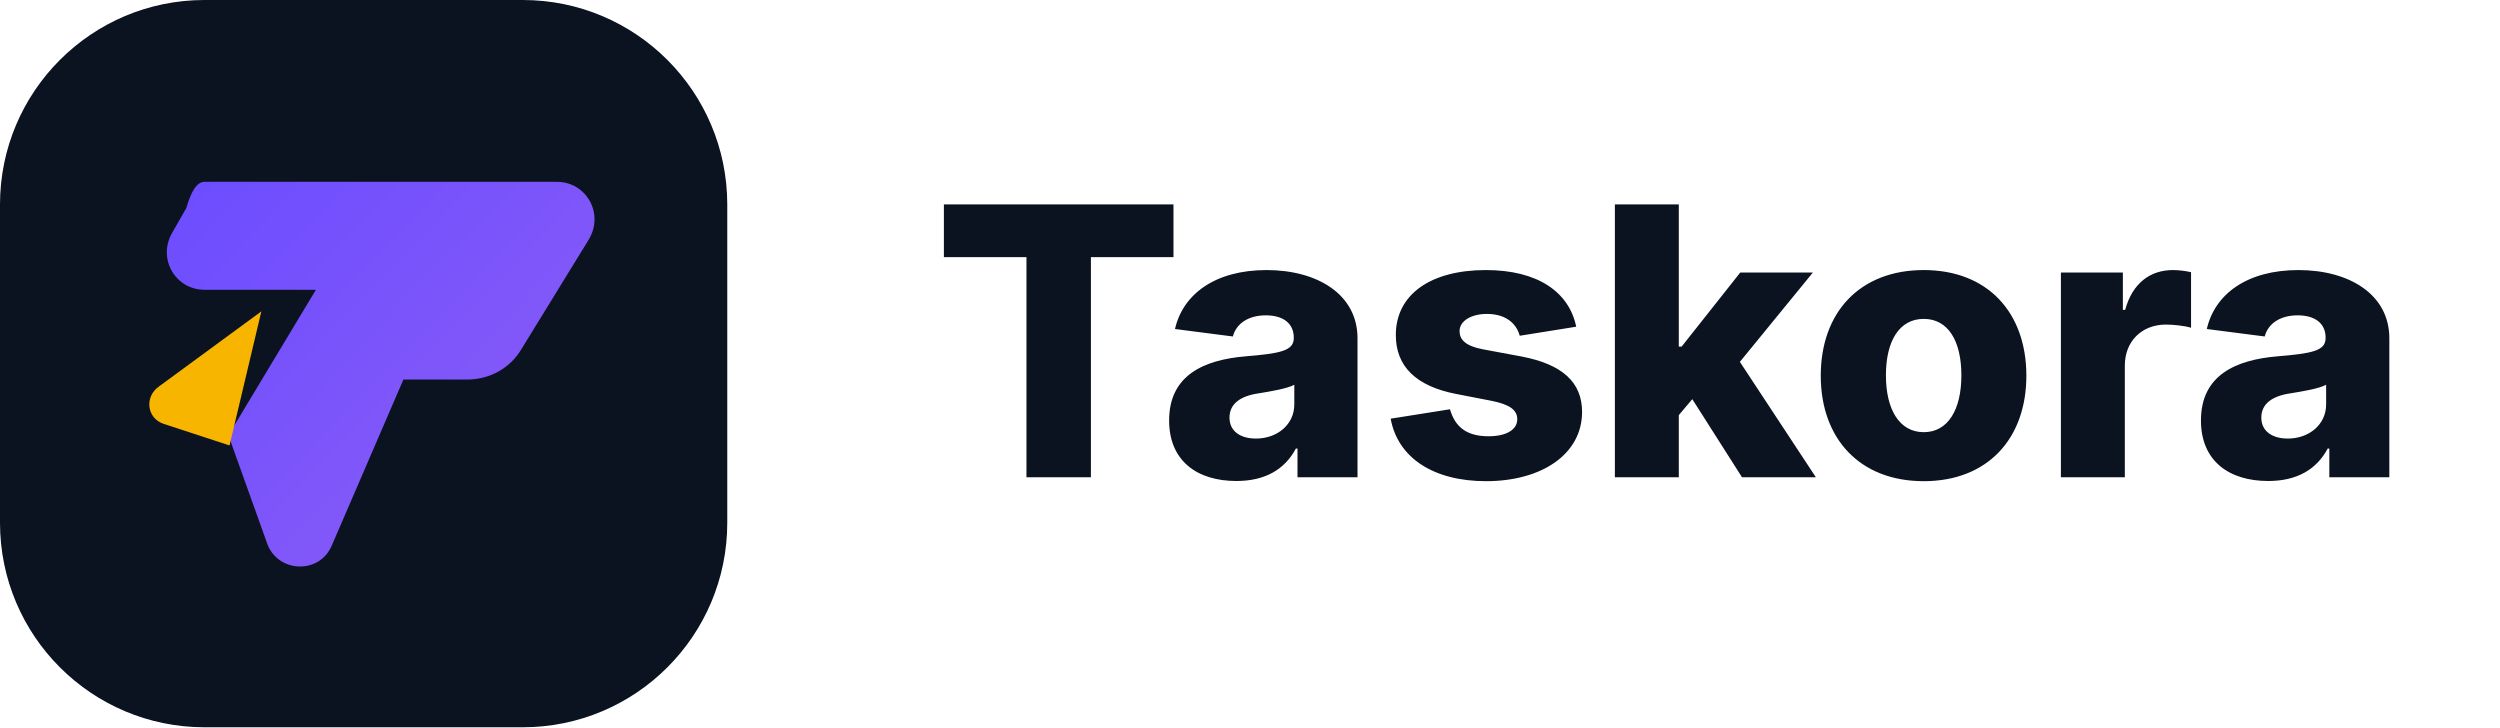
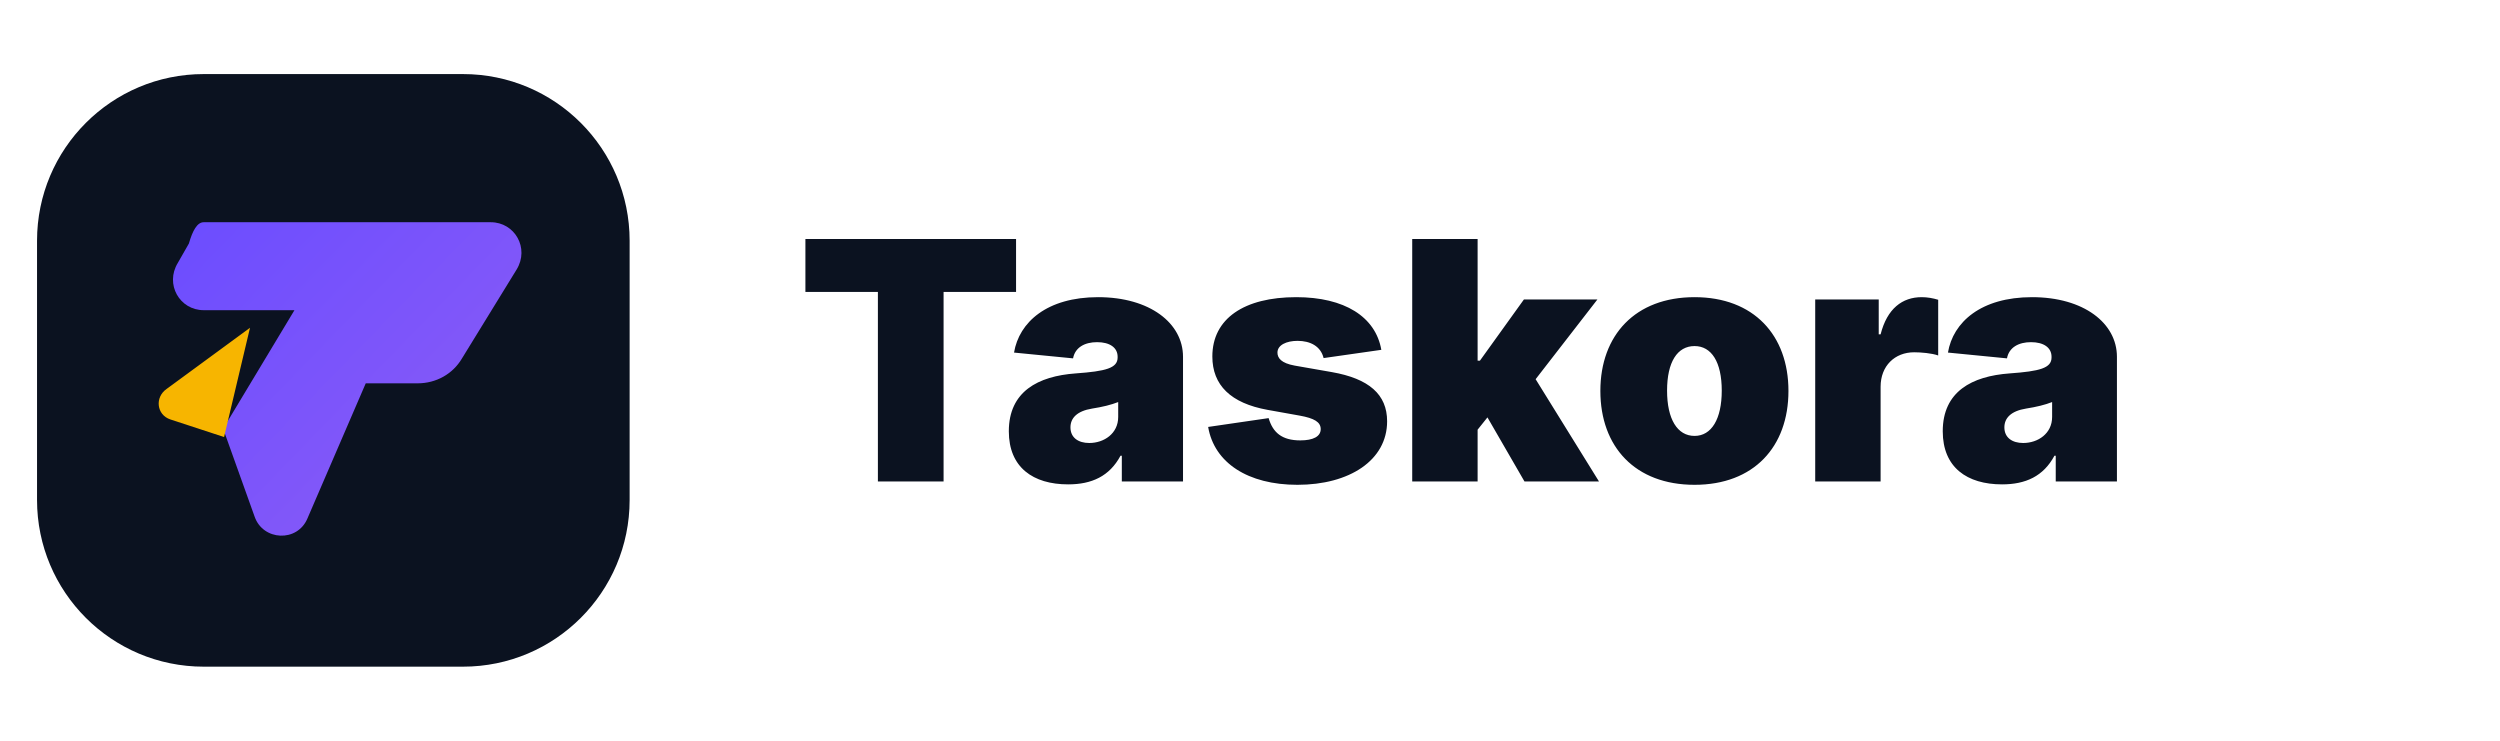
- <svg xmlns="http://www.w3.org/2000/svg" width="220" height="64" viewBox="0 0 220 64" fill="none">
-   <rect width="64" height="64" rx="18" fill="#0B1220" />
-   <path d="M18 16H49C51.6 16 53.2 18.8 51.8 21.1L45.9 30.7C44.9 32.4 43.1 33.4 41.1 33.4H35.5L29.2 48C28.1 50.6 24.4 50.4 23.5 47.8L20.1 38.3L27.8 25.5H18C15.4 25.5 13.8 22.7 15.2 20.4L16.4 18.3C16.8 16.9 17.3 16 18 16Z" fill="url(#g)" />
-   <path d="M14 34L23 27.4L20.2 39.2L14.4 37.3C12.9 36.8 12.7 34.9 14 34Z" fill="#F7B500" />
-   <text x="82" y="42" font-family="Inter,Arial,sans-serif" font-size="33" font-weight="800" fill="#0B1220">Taskora</text>
+ <svg xmlns="http://www.w3.org/2000/svg" width="270" height="80" viewBox="0 0 270 80" fill="none">
+   <rect x="4" y="8" width="64" height="64" rx="18" fill="#0B1220" />
+   <path d="M22 24H53C55.6 24 57.2 26.8 55.8 29.1L49.9 38.7C48.9 40.4 47.1 41.4 45.1 41.4H39.5L33.2 56C32.1 58.6 28.4 58.4 27.5 55.8L24.1 46.3L31.8 33.5H22C19.4 33.5 17.8 30.7 19.2 28.4L20.4 26.3C20.8 24.9 21.3 24 22 24Z" fill="url(#g)" />
+   <path d="M18 42L27 35.4L24.2 47.2L18.4 45.3C16.9 44.8 16.7 42.9 18 42Z" fill="#F7B500" />
+   <text x="86" y="52" font-family="Inter,Arial,sans-serif" font-size="36" font-weight="850" fill="#0B1220">Taskora</text>
  <defs>
-     <linearGradient id="g" x1="16" y1="16" x2="49" y2="48" gradientUnits="userSpaceOnUse">
+     <linearGradient id="g" x1="20" y1="24" x2="53" y2="56" gradientUnits="userSpaceOnUse">
      <stop stop-color="#6C4DFF" />
      <stop offset="1" stop-color="#8B5CF6" />
    </linearGradient>
  </defs>
</svg>
